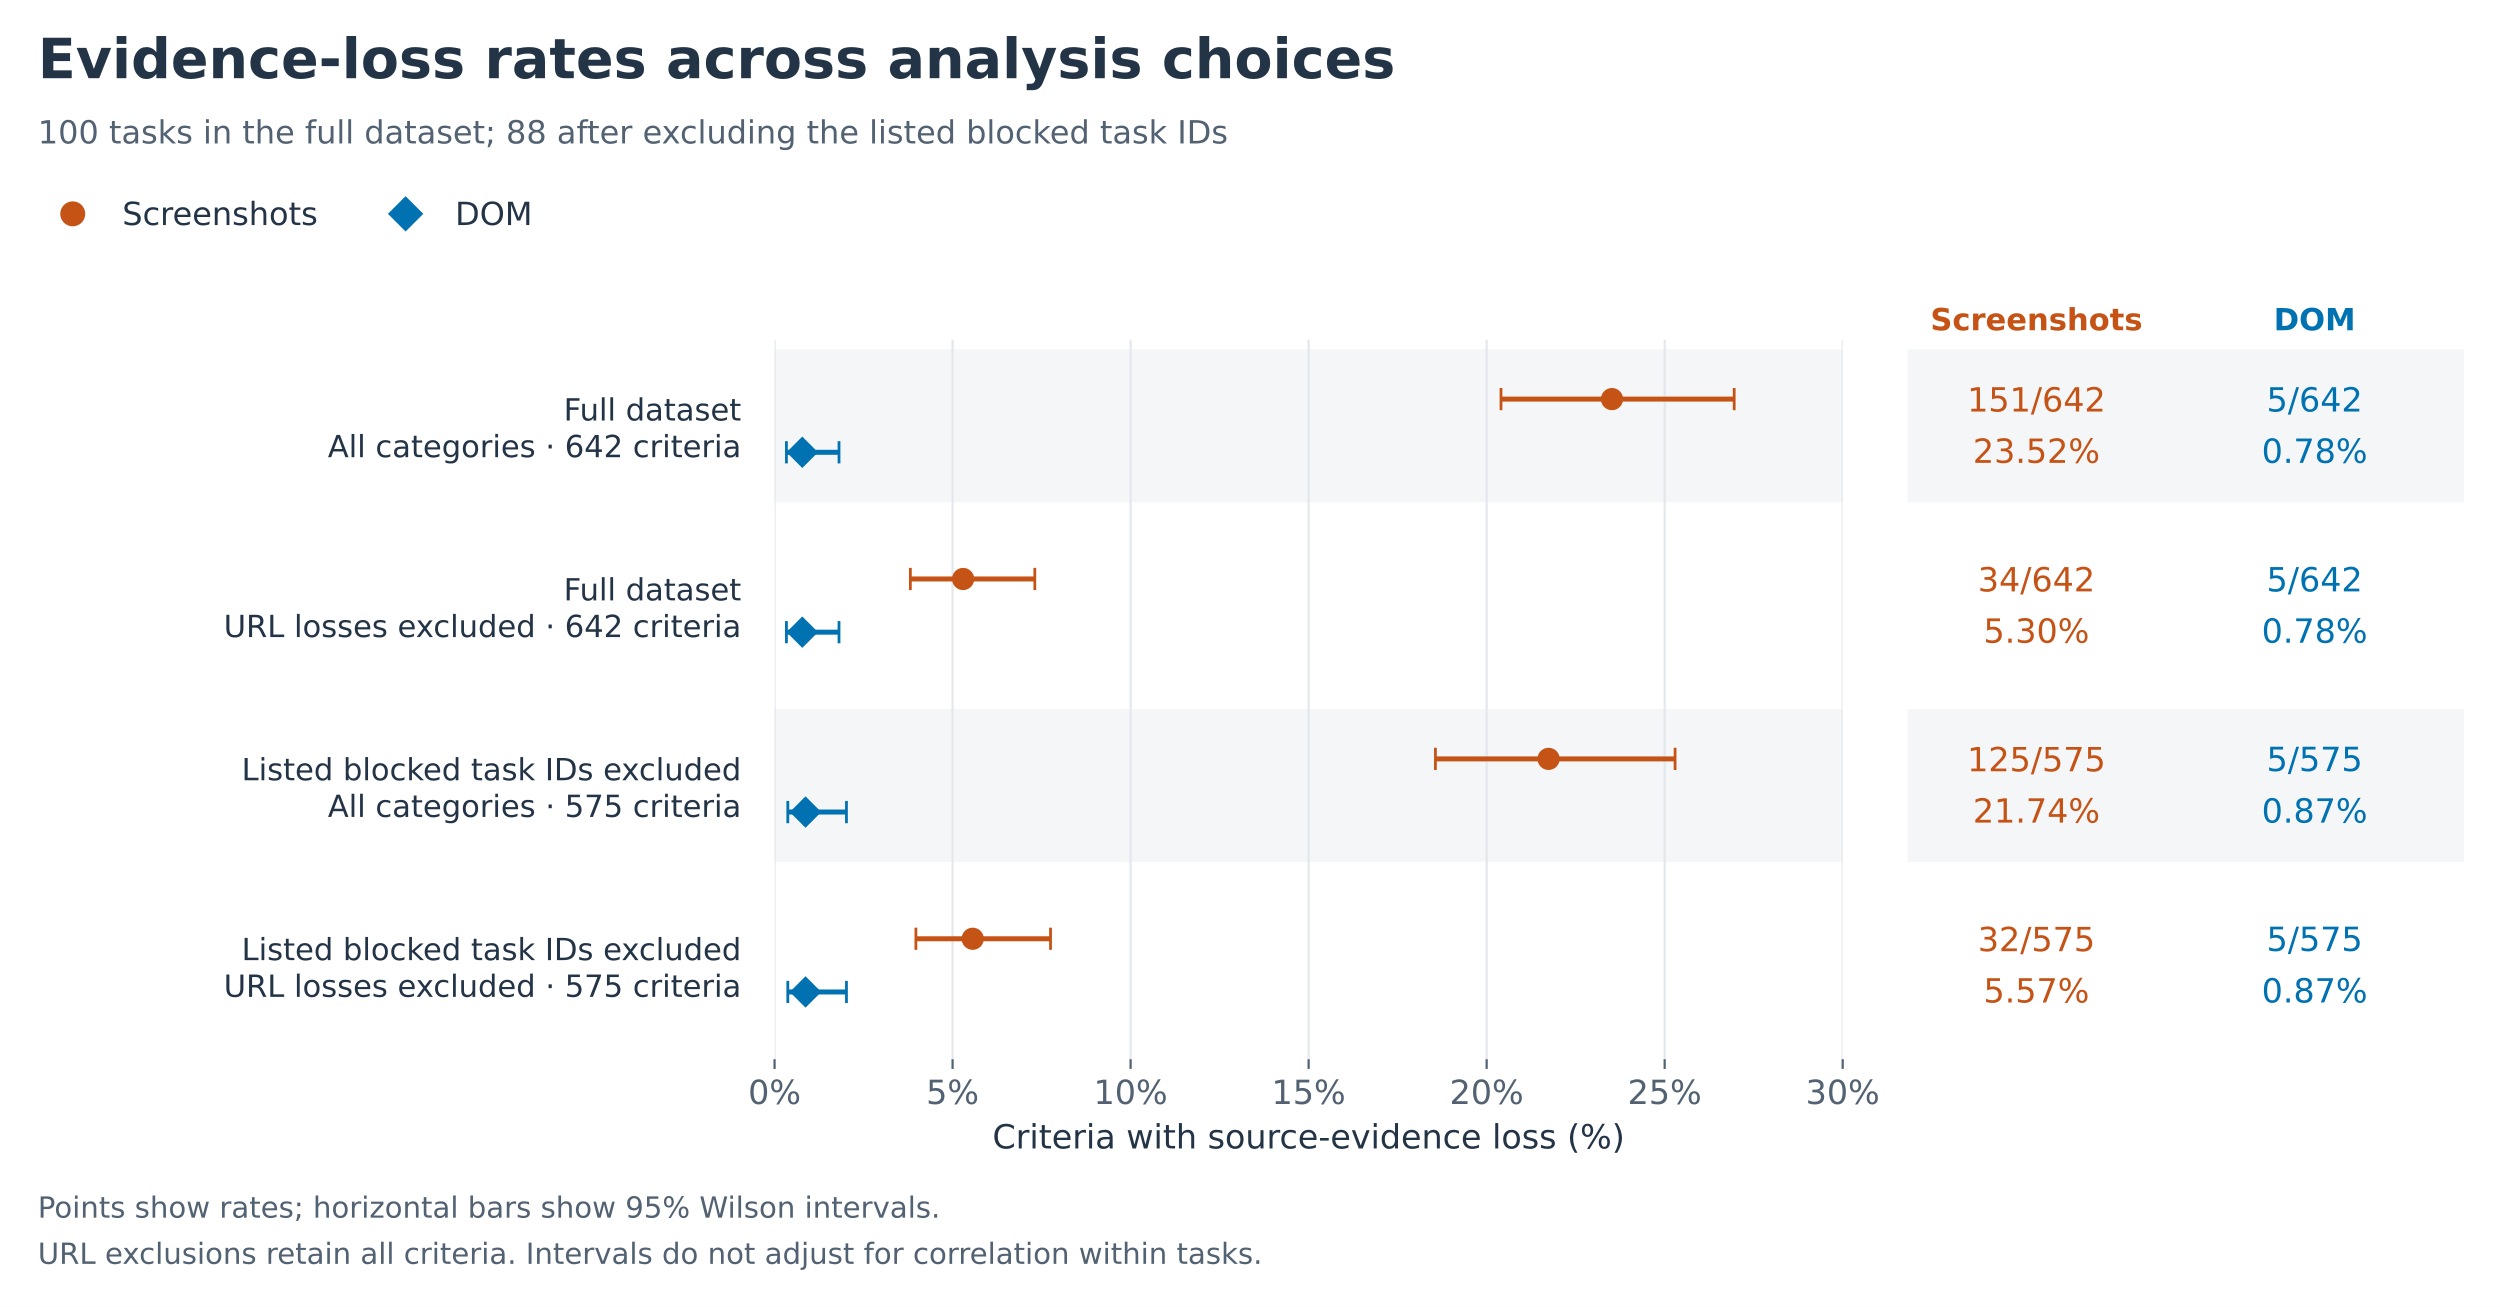
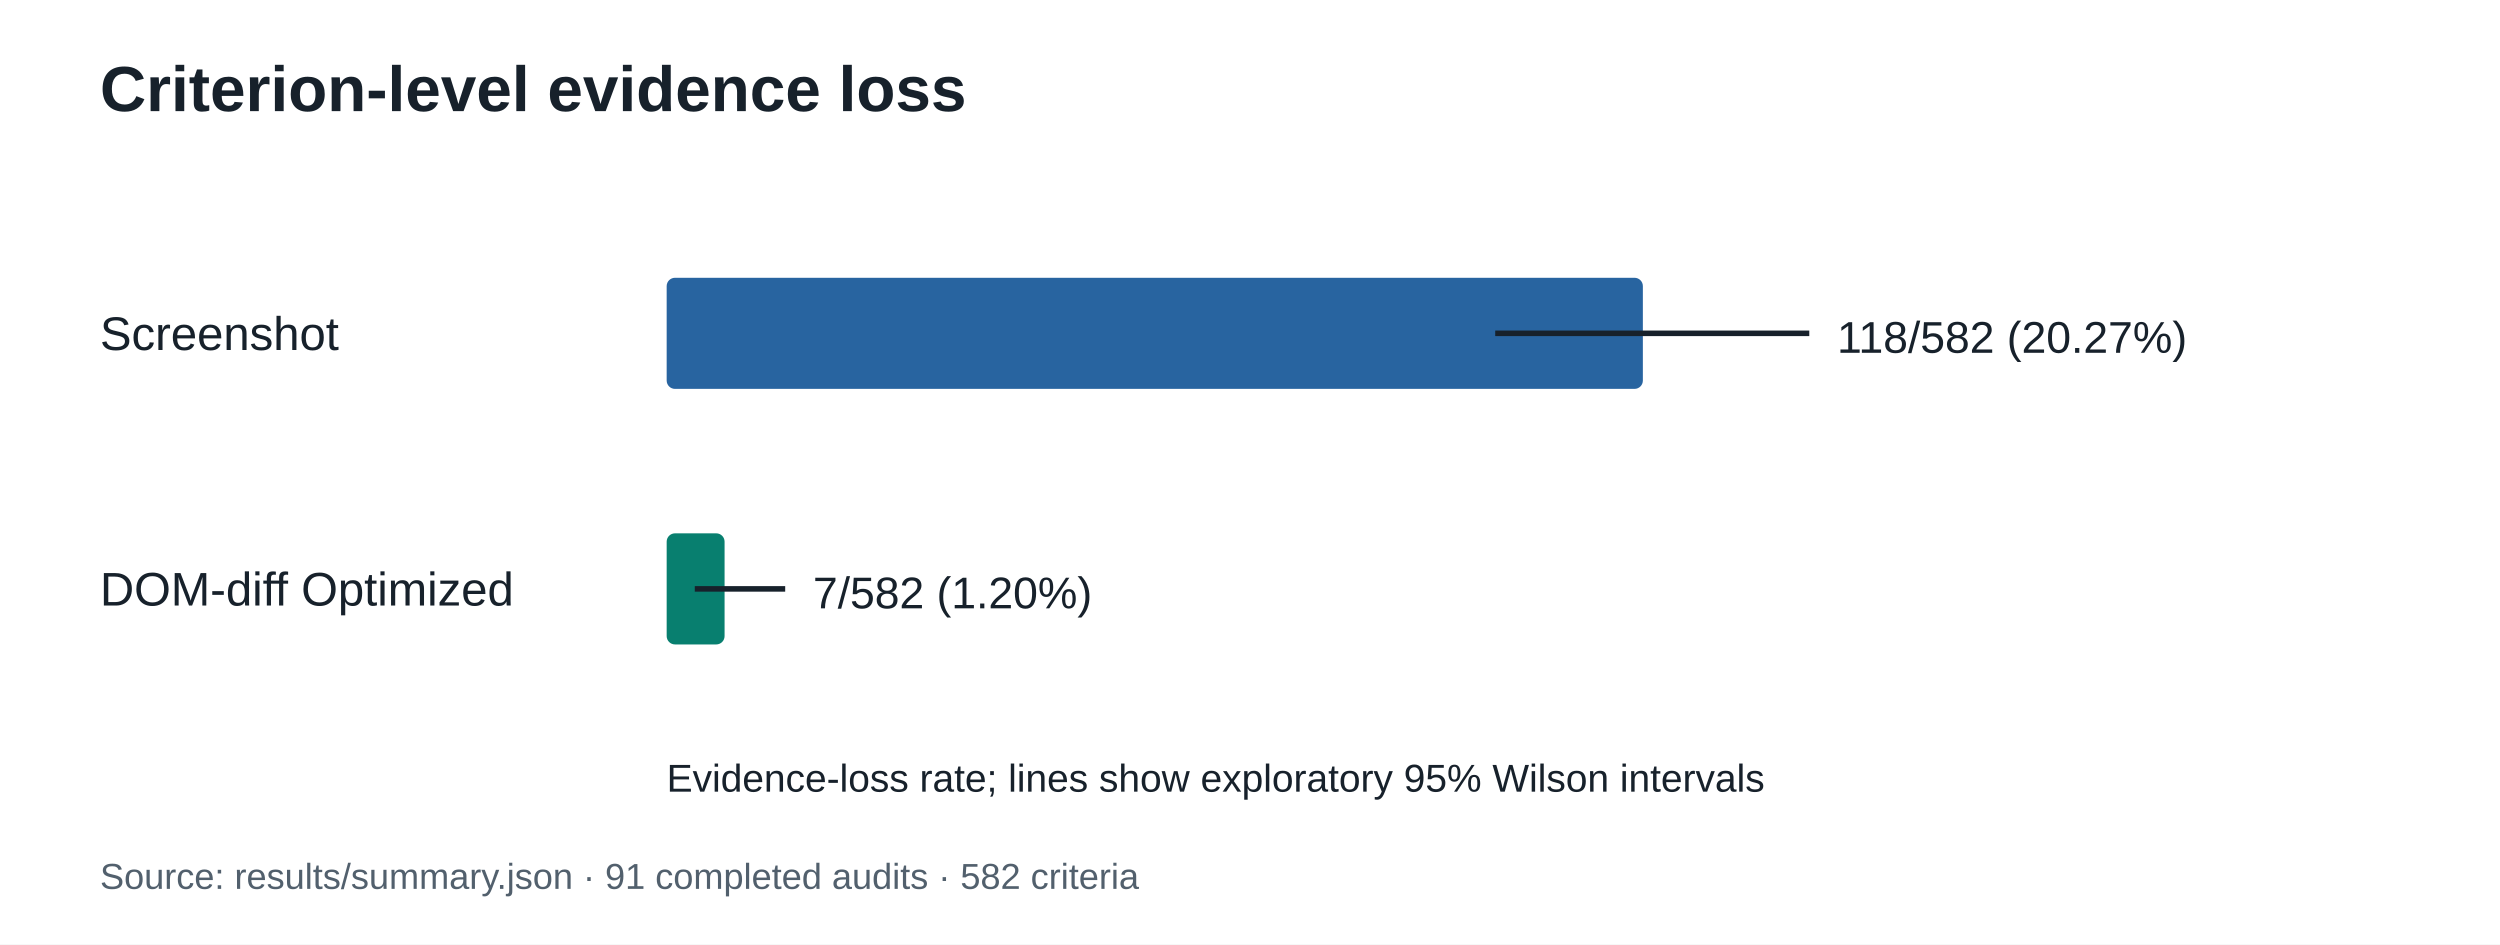
- <svg xmlns="http://www.w3.org/2000/svg" xmlns:xlink="http://www.w3.org/1999/xlink" width="899.823pt" height="470.378pt" viewBox="0 0 899.823 470.378" version="1.1">
-   <defs>
-     <style type="text/css">*{stroke-linejoin: round; stroke-linecap: butt}</style>
-   </defs>
-   <g id="figure_1">
-     <g id="patch_1">
-       <path d="M 0 470.378  L 899.823 470.378  L 899.823 0  L 0 0  z " style="fill: #ffffff" />
-     </g>
-     <g id="axes_1">
-       <g id="patch_2">
-         <path d="M 278.787 381.24  L 663.239 381.24  L 663.239 122.256  L 278.787 122.256  z " style="fill: #ffffff" />
-       </g>
-       <g id="patch_3">
-         <path d="M 278.787 180.246  L 663.239 180.246  L 663.239 126.197  L 278.787 126.197  z " clip-path="url(#paed30c81af)" style="fill: #f4f6f8; stroke: #f4f6f8; stroke-linejoin: miter" />
-       </g>
-       <g id="patch_4">
-         <path d="M 278.787 309.738  L 663.239 309.738  L 663.239 255.689  L 278.787 255.689  z " clip-path="url(#paed30c81af)" style="fill: #f4f6f8; stroke: #f4f6f8; stroke-linejoin: miter" />
-       </g>
-       <g id="matplotlib.axis_1">
-         <g id="xtick_1">
-           <g id="line2d_1">
-             <path d="M 278.787 381.24  L 278.787 122.256  " clip-path="url(#paed30c81af)" style="fill: none; stroke: #e3e8ed; stroke-width: 0.8; stroke-linecap: square" />
-           </g>
-           <g id="line2d_2">
-             <defs>
-               <path id="m11015f4b05" d="M 0 0  L 0 3.5  " style="stroke: #526273; stroke-width: 0.8" />
-             </defs>
-             <g>
-               <use xlink:href="#m11015f4b05" x="278.787" y="381.24" style="fill: #526273; stroke: #526273; stroke-width: 0.8" />
-             </g>
-           </g>
-           <g id="text_1">
-             <text style="font-size: 12px; font-family: 'DejaVu Sans'; text-anchor: middle; fill: #526273" x="278.787" y="397.357" transform="rotate(-0 278.7868 397.3572)">0%</text>
-           </g>
-         </g>
-         <g id="xtick_2">
-           <g id="line2d_3">
-             <path d="M 342.862 381.24  L 342.862 122.256  " clip-path="url(#paed30c81af)" style="fill: none; stroke: #e3e8ed; stroke-width: 0.8; stroke-linecap: square" />
-           </g>
-           <g id="line2d_4">
-             <g>
-               <use xlink:href="#m11015f4b05" x="342.862" y="381.24" style="fill: #526273; stroke: #526273; stroke-width: 0.8" />
-             </g>
-           </g>
-           <g id="text_2">
-             <text style="font-size: 12px; font-family: 'DejaVu Sans'; text-anchor: middle; fill: #526273" x="342.862" y="397.357" transform="rotate(-0 342.8622 397.3572)">5%</text>
-           </g>
-         </g>
-         <g id="xtick_3">
-           <g id="line2d_5">
-             <path d="M 406.938 381.24  L 406.938 122.256  " clip-path="url(#paed30c81af)" style="fill: none; stroke: #e3e8ed; stroke-width: 0.8; stroke-linecap: square" />
-           </g>
-           <g id="line2d_6">
-             <g>
-               <use xlink:href="#m11015f4b05" x="406.938" y="381.24" style="fill: #526273; stroke: #526273; stroke-width: 0.8" />
-             </g>
-           </g>
-           <g id="text_3">
-             <text style="font-size: 12px; font-family: 'DejaVu Sans'; text-anchor: middle; fill: #526273" x="406.938" y="397.357" transform="rotate(-0 406.9377 397.3572)">10%</text>
-           </g>
-         </g>
-         <g id="xtick_4">
-           <g id="line2d_7">
-             <path d="M 471.013 381.24  L 471.013 122.256  " clip-path="url(#paed30c81af)" style="fill: none; stroke: #e3e8ed; stroke-width: 0.8; stroke-linecap: square" />
-           </g>
-           <g id="line2d_8">
-             <g>
-               <use xlink:href="#m11015f4b05" x="471.013" y="381.24" style="fill: #526273; stroke: #526273; stroke-width: 0.8" />
-             </g>
-           </g>
-           <g id="text_4">
-             <text style="font-size: 12px; font-family: 'DejaVu Sans'; text-anchor: middle; fill: #526273" x="471.013" y="397.357" transform="rotate(-0 471.0131 397.3572)">15%</text>
-           </g>
-         </g>
-         <g id="xtick_5">
-           <g id="line2d_9">
-             <path d="M 535.089 381.24  L 535.089 122.256  " clip-path="url(#paed30c81af)" style="fill: none; stroke: #e3e8ed; stroke-width: 0.8; stroke-linecap: square" />
-           </g>
-           <g id="line2d_10">
-             <g>
-               <use xlink:href="#m11015f4b05" x="535.089" y="381.24" style="fill: #526273; stroke: #526273; stroke-width: 0.8" />
-             </g>
-           </g>
-           <g id="text_5">
-             <text style="font-size: 12px; font-family: 'DejaVu Sans'; text-anchor: middle; fill: #526273" x="535.089" y="397.357" transform="rotate(-0 535.0886 397.3572)">20%</text>
-           </g>
-         </g>
-         <g id="xtick_6">
-           <g id="line2d_11">
-             <path d="M 599.164 381.24  L 599.164 122.256  " clip-path="url(#paed30c81af)" style="fill: none; stroke: #e3e8ed; stroke-width: 0.8; stroke-linecap: square" />
-           </g>
-           <g id="line2d_12">
-             <g>
-               <use xlink:href="#m11015f4b05" x="599.164" y="381.24" style="fill: #526273; stroke: #526273; stroke-width: 0.8" />
-             </g>
-           </g>
-           <g id="text_6">
-             <text style="font-size: 12px; font-family: 'DejaVu Sans'; text-anchor: middle; fill: #526273" x="599.164" y="397.357" transform="rotate(-0 599.164 397.3572)">25%</text>
-           </g>
-         </g>
-         <g id="xtick_7">
-           <g id="line2d_13">
-             <path d="M 663.239 381.24  L 663.239 122.256  " clip-path="url(#paed30c81af)" style="fill: none; stroke: #e3e8ed; stroke-width: 0.8; stroke-linecap: square" />
-           </g>
-           <g id="line2d_14">
-             <g>
-               <use xlink:href="#m11015f4b05" x="663.239" y="381.24" style="fill: #526273; stroke: #526273; stroke-width: 0.8" />
-             </g>
-           </g>
-           <g id="text_7">
-             <text style="font-size: 12px; font-family: 'DejaVu Sans'; text-anchor: middle; fill: #526273" x="663.239" y="397.357" transform="rotate(-0 663.2395 397.3572)">30%</text>
-           </g>
-         </g>
-         <g id="text_8">
-           <text style="font-size: 12px; font-family: 'DejaVu Sans'; text-anchor: middle; fill: #243447" x="471.013" y="413.358" transform="rotate(-0 471.0131 413.3581)">Criteria with source-evidence loss (%)</text>
-         </g>
-       </g>
-       <g id="matplotlib.axis_2">
-         <g id="ytick_1">
-           <g id="line2d_15" />
-           <g id="text_9">
-             <text style="font-size: 11px; font-family: 'DejaVu Sans'; fill: #243447" transform="translate(202.894 151.3497)">Full dataset</text>
-             <text style="font-size: 11px; font-family: 'DejaVu Sans'; fill: #243447" transform="translate(117.9877 164.5527)">All categories · 642 criteria</text>
-           </g>
-         </g>
-         <g id="ytick_2">
-           <g id="line2d_16" />
-           <g id="text_10">
-             <text style="font-size: 11px; font-family: 'DejaVu Sans'; fill: #243447" transform="translate(202.894 216.0957)">Full dataset</text>
-             <text style="font-size: 11px; font-family: 'DejaVu Sans'; fill: #243447" transform="translate(80.51555 229.2987)">URL losses excluded · 642 criteria</text>
-           </g>
-         </g>
-         <g id="ytick_3">
-           <g id="line2d_17" />
-           <g id="text_11">
-             <text style="font-size: 11px; font-family: 'DejaVu Sans'; fill: #243447" transform="translate(86.97289 280.8417)">Listed blocked task IDs excluded</text>
-             <text style="font-size: 11px; font-family: 'DejaVu Sans'; fill: #243447" transform="translate(117.9877 294.0447)">All categories · 575 criteria</text>
-           </g>
-         </g>
-         <g id="ytick_4">
-           <g id="line2d_18" />
-           <g id="text_12">
-             <text style="font-size: 11px; font-family: 'DejaVu Sans'; fill: #243447" transform="translate(86.97289 345.5877)">Listed blocked task IDs excluded</text>
-             <text style="font-size: 11px; font-family: 'DejaVu Sans'; fill: #243447" transform="translate(80.51555 358.7907)">URL losses excluded · 575 criteria</text>
-           </g>
-         </g>
-       </g>
-       <g id="LineCollection_1">
-         <path d="M 540.253 143.65  L 624.186 143.65  " clip-path="url(#paed30c81af)" style="fill: none; stroke: #c65316; stroke-width: 1.8" />
-       </g>
-       <g id="line2d_19">
-         <defs>
-           <path id="md897e401fa" d="M 0 4  L 0 -4  " style="stroke: #c65316" />
-         </defs>
-         <g clip-path="url(#paed30c81af)">
-           <use xlink:href="#md897e401fa" x="540.253" y="143.65" style="fill: #c65316; stroke: #c65316" />
-         </g>
-       </g>
-       <g id="line2d_20">
-         <g clip-path="url(#paed30c81af)">
-           <use xlink:href="#md897e401fa" x="624.186" y="143.65" style="fill: #c65316; stroke: #c65316" />
-         </g>
-       </g>
-       <g id="LineCollection_2">
-         <path d="M 283.056 162.793  L 301.983 162.793  " clip-path="url(#paed30c81af)" style="fill: none; stroke: #0072b2; stroke-width: 1.8" />
-       </g>
-       <g id="line2d_21">
-         <defs>
-           <path id="md3554bae2f" d="M 0 4  L 0 -4  " style="stroke: #0072b2" />
-         </defs>
-         <g clip-path="url(#paed30c81af)">
-           <use xlink:href="#md3554bae2f" x="283.056" y="162.793" style="fill: #0072b2; stroke: #0072b2" />
-         </g>
-       </g>
-       <g id="line2d_22">
-         <g clip-path="url(#paed30c81af)">
-           <use xlink:href="#md3554bae2f" x="301.983" y="162.793" style="fill: #0072b2; stroke: #0072b2" />
-         </g>
-       </g>
-       <g id="LineCollection_3">
-         <path d="M 327.667 208.396  L 372.457 208.396  " clip-path="url(#paed30c81af)" style="fill: none; stroke: #c65316; stroke-width: 1.8" />
-       </g>
-       <g id="line2d_23">
-         <g clip-path="url(#paed30c81af)">
-           <use xlink:href="#md897e401fa" x="327.667" y="208.396" style="fill: #c65316; stroke: #c65316" />
-         </g>
-       </g>
-       <g id="line2d_24">
-         <g clip-path="url(#paed30c81af)">
-           <use xlink:href="#md897e401fa" x="372.457" y="208.396" style="fill: #c65316; stroke: #c65316" />
-         </g>
-       </g>
-       <g id="LineCollection_4">
-         <path d="M 283.056 227.539  L 301.983 227.539  " clip-path="url(#paed30c81af)" style="fill: none; stroke: #0072b2; stroke-width: 1.8" />
-       </g>
-       <g id="line2d_25">
-         <g clip-path="url(#paed30c81af)">
-           <use xlink:href="#md3554bae2f" x="283.056" y="227.539" style="fill: #0072b2; stroke: #0072b2" />
-         </g>
-       </g>
-       <g id="line2d_26">
-         <g clip-path="url(#paed30c81af)">
-           <use xlink:href="#md3554bae2f" x="301.983" y="227.539" style="fill: #0072b2; stroke: #0072b2" />
-         </g>
-       </g>
-       <g id="LineCollection_5">
-         <path d="M 516.651 273.142  L 602.907 273.142  " clip-path="url(#paed30c81af)" style="fill: none; stroke: #c65316; stroke-width: 1.8" />
-       </g>
-       <g id="line2d_27">
-         <g clip-path="url(#paed30c81af)">
-           <use xlink:href="#md897e401fa" x="516.651" y="273.142" style="fill: #c65316; stroke: #c65316" />
-         </g>
-       </g>
-       <g id="line2d_28">
-         <g clip-path="url(#paed30c81af)">
-           <use xlink:href="#md897e401fa" x="602.907" y="273.142" style="fill: #c65316; stroke: #c65316" />
-         </g>
-       </g>
-       <g id="LineCollection_6">
-         <path d="M 283.554 292.285  L 304.664 292.285  " clip-path="url(#paed30c81af)" style="fill: none; stroke: #0072b2; stroke-width: 1.8" />
-       </g>
-       <g id="line2d_29">
-         <g clip-path="url(#paed30c81af)">
-           <use xlink:href="#md3554bae2f" x="283.554" y="292.285" style="fill: #0072b2; stroke: #0072b2" />
-         </g>
-       </g>
-       <g id="line2d_30">
-         <g clip-path="url(#paed30c81af)">
-           <use xlink:href="#md3554bae2f" x="304.664" y="292.285" style="fill: #0072b2; stroke: #0072b2" />
-         </g>
-       </g>
-       <g id="LineCollection_7">
-         <path d="M 329.655 337.888  L 378.114 337.888  " clip-path="url(#paed30c81af)" style="fill: none; stroke: #c65316; stroke-width: 1.8" />
-       </g>
-       <g id="line2d_31">
-         <g clip-path="url(#paed30c81af)">
-           <use xlink:href="#md897e401fa" x="329.655" y="337.888" style="fill: #c65316; stroke: #c65316" />
-         </g>
-       </g>
-       <g id="line2d_32">
-         <g clip-path="url(#paed30c81af)">
-           <use xlink:href="#md897e401fa" x="378.114" y="337.888" style="fill: #c65316; stroke: #c65316" />
-         </g>
-       </g>
-       <g id="LineCollection_8">
-         <path d="M 283.554 357.031  L 304.664 357.031  " clip-path="url(#paed30c81af)" style="fill: none; stroke: #0072b2; stroke-width: 1.8" />
-       </g>
-       <g id="line2d_33">
-         <g clip-path="url(#paed30c81af)">
-           <use xlink:href="#md3554bae2f" x="283.554" y="357.031" style="fill: #0072b2; stroke: #0072b2" />
-         </g>
-       </g>
-       <g id="line2d_34">
-         <g clip-path="url(#paed30c81af)">
-           <use xlink:href="#md3554bae2f" x="304.664" y="357.031" style="fill: #0072b2; stroke: #0072b2" />
-         </g>
-       </g>
-       <g id="line2d_35">
-         <defs>
-           <path id="ma9fee4c71b" d="M 0 3.5  C 0.928 3.5 1.819 3.131 2.475 2.475  C 3.131 1.819 3.5 0.928 3.5 0  C 3.5 -0.928 3.131 -1.819 2.475 -2.475  C 1.819 -3.131 0.928 -3.5 0 -3.5  C -0.928 -3.5 -1.819 -3.131 -2.475 -2.475  C -3.131 -1.819 -3.5 -0.928 -3.5 0  C -3.5 0.928 -3.131 1.819 -2.475 2.475  C -1.819 3.131 -0.928 3.5 0 3.5  z " style="stroke: #c65316" />
-         </defs>
-         <g clip-path="url(#paed30c81af)">
-           <use xlink:href="#ma9fee4c71b" x="580.201" y="143.65" style="fill: #c65316; stroke: #c65316" />
-         </g>
-       </g>
-       <g id="line2d_36">
-         <defs>
-           <path id="me2d4b372e8" d="M -0 4.95  L 4.95 0  L 0 -4.95  L -4.95 -0  z " style="stroke: #0072b2; stroke-linejoin: miter" />
-         </defs>
-         <g clip-path="url(#paed30c81af)">
-           <use xlink:href="#me2d4b372e8" x="288.767" y="162.793" style="fill: #0072b2; stroke: #0072b2; stroke-linejoin: miter" />
-         </g>
-       </g>
-       <g id="line2d_37">
-         <g clip-path="url(#paed30c81af)">
-           <use xlink:href="#ma9fee4c71b" x="346.655" y="208.396" style="fill: #c65316; stroke: #c65316" />
-         </g>
-       </g>
-       <g id="line2d_38">
-         <g clip-path="url(#paed30c81af)">
-           <use xlink:href="#me2d4b372e8" x="288.767" y="227.539" style="fill: #0072b2; stroke: #0072b2; stroke-linejoin: miter" />
-         </g>
-       </g>
-       <g id="line2d_39">
-         <g clip-path="url(#paed30c81af)">
-           <use xlink:href="#ma9fee4c71b" x="557.376" y="273.142" style="fill: #c65316; stroke: #c65316" />
-         </g>
-       </g>
-       <g id="line2d_40">
-         <g clip-path="url(#paed30c81af)">
-           <use xlink:href="#me2d4b372e8" x="289.93" y="292.285" style="fill: #0072b2; stroke: #0072b2; stroke-linejoin: miter" />
-         </g>
-       </g>
-       <g id="line2d_41">
-         <g clip-path="url(#paed30c81af)">
-           <use xlink:href="#ma9fee4c71b" x="350.106" y="337.888" style="fill: #c65316; stroke: #c65316" />
-         </g>
-       </g>
-       <g id="line2d_42">
-         <g clip-path="url(#paed30c81af)">
-           <use xlink:href="#me2d4b372e8" x="289.93" y="357.031" style="fill: #0072b2; stroke: #0072b2; stroke-linejoin: miter" />
-         </g>
-       </g>
-     </g>
-     <g id="axes_2">
-       <g id="patch_5">
-         <path d="M 686.627 180.246  L 886.863 180.246  L 886.863 126.197  L 686.627 126.197  z " clip-path="url(#pb799894b57)" style="fill: #f4f6f8; stroke: #f4f6f8; stroke-linejoin: miter" />
-       </g>
-       <g id="patch_6">
-         <path d="M 686.627 309.738  L 886.863 309.738  L 886.863 255.689  L 686.627 255.689  z " clip-path="url(#pb799894b57)" style="fill: #f4f6f8; stroke: #f4f6f8; stroke-linejoin: miter" />
-       </g>
-       <g id="text_13">
-         <text style="font-size: 12px; font-family: 'DejaVu Sans'; fill: #c65316" transform="translate(708.0516 148.1177)">151/642</text>
-         <text style="font-size: 12px; font-family: 'DejaVu Sans'; fill: #c65316" transform="translate(710.1001 166.5893)">23.52%</text>
-       </g>
-       <g id="text_14">
-         <text style="font-size: 12px; font-family: 'DejaVu Sans'; fill: #0072b2" transform="translate(815.8045 148.1177)">5/642</text>
-         <text style="font-size: 12px; font-family: 'DejaVu Sans'; fill: #0072b2" transform="translate(814.0355 166.5893)">0.78%</text>
-       </g>
-       <g id="text_15">
-         <text style="font-size: 12px; font-family: 'DejaVu Sans'; fill: #c65316" transform="translate(711.8691 212.8637)">34/642</text>
-         <text style="font-size: 12px; font-family: 'DejaVu Sans'; fill: #c65316" transform="translate(713.9176 231.3353)">5.30%</text>
-       </g>
-       <g id="text_16">
-         <text style="font-size: 12px; font-family: 'DejaVu Sans'; fill: #0072b2" transform="translate(815.8045 212.8637)">5/642</text>
-         <text style="font-size: 12px; font-family: 'DejaVu Sans'; fill: #0072b2" transform="translate(814.0355 231.3353)">0.78%</text>
-       </g>
-       <g id="text_17">
-         <text style="font-size: 12px; font-family: 'DejaVu Sans'; fill: #c65316" transform="translate(708.0516 277.6097)">125/575</text>
-         <text style="font-size: 12px; font-family: 'DejaVu Sans'; fill: #c65316" transform="translate(710.1001 296.0813)">21.74%</text>
-       </g>
-       <g id="text_18">
-         <text style="font-size: 12px; font-family: 'DejaVu Sans'; fill: #0072b2" transform="translate(815.8045 277.531)">5/575</text>
-         <text style="font-size: 12px; font-family: 'DejaVu Sans'; fill: #0072b2" transform="translate(814.0355 296.0813)">0.87%</text>
-       </g>
-       <g id="text_19">
-         <text style="font-size: 12px; font-family: 'DejaVu Sans'; fill: #c65316" transform="translate(711.8691 342.3557)">32/575</text>
-         <text style="font-size: 12px; font-family: 'DejaVu Sans'; fill: #c65316" transform="translate(713.9176 360.8273)">5.57%</text>
-       </g>
-       <g id="text_20">
-         <text style="font-size: 12px; font-family: 'DejaVu Sans'; fill: #0072b2" transform="translate(815.8045 342.277)">5/575</text>
-         <text style="font-size: 12px; font-family: 'DejaVu Sans'; fill: #0072b2" transform="translate(814.0355 360.8273)">0.87%</text>
-       </g>
-       <g id="text_21">
-         <text style="font-weight: 700; font-size: 11px; font-family: 'DejaVu Sans'; text-anchor: middle; fill: #c65316" x="732.978" y="118.878" transform="rotate(-0 732.9779 118.8779)">Screenshots</text>
-       </g>
-       <g id="text_22">
-         <text style="font-weight: 700; font-size: 11px; font-family: 'DejaVu Sans'; text-anchor: middle; fill: #0072b2" x="833.096" y="118.878" transform="rotate(-0 833.0958 118.8779)">DOM</text>
-       </g>
-     </g>
-     <g id="text_23">
-       <text style="font-weight: 700; font-size: 20px; font-family: 'DejaVu Sans'; text-anchor: start; fill: #243447" x="13.611" y="28.157" transform="rotate(-0 13.6108 28.15687)">Evidence-loss rates across analysis choices</text>
-     </g>
-     <g id="text_24">
-       <text style="font-size: 11.5px; font-family: 'DejaVu Sans'; text-anchor: start; fill: #526273" x="13.611" y="51.636" transform="rotate(-0 13.6108 51.6358)">100 tasks in the full dataset; 88 after excluding the listed blocked task IDs</text>
-     </g>
-     <g id="text_25">
-       <text style="font-size: 10.5px; font-family: 'DejaVu Sans'; text-anchor: start; fill: #526273" x="13.611" y="438.264" transform="rotate(-0 13.6108 438.264)">Points show rates; horizontal bars show 95% Wilson intervals.</text>
-     </g>
-     <g id="text_26">
-       <text style="font-size: 10.5px; font-family: 'DejaVu Sans'; text-anchor: start; fill: #526273" x="13.611" y="454.896" transform="rotate(-0 13.6108 454.896)">URL exclusions retain all criteria. Intervals do not adjust for correlation within tasks.</text>
-     </g>
-     <g id="legend_1">
-       <g id="line2d_43">
-         <defs>
-           <path id="m1e779d9ac1" d="M 0 4  C 1.061 4 2.078 3.579 2.828 2.828  C 3.579 2.078 4 1.061 4 0  C 4 -1.061 3.579 -2.078 2.828 -2.828  C 2.078 -3.579 1.061 -4 0 -4  C -1.061 -4 -2.078 -3.579 -2.828 -2.828  C -3.579 -2.078 -4 -1.061 -4 0  C -4 1.061 -3.579 2.078 -2.828 2.828  C -2.078 3.579 -1.061 4 0 4  z " style="stroke: #c65316" />
-         </defs>
-         <g>
-           <use xlink:href="#m1e779d9ac1" x="26.185" y="76.969" style="fill: #c65316; stroke: #c65316" />
-         </g>
-       </g>
-       <g id="text_27">
-         <text style="font-size: 11.5px; font-family: 'DejaVu Sans'; text-anchor: start; fill: #243447" x="44.01" y="80.994" transform="rotate(-0 44.01 80.9938)">Screenshots</text>
-       </g>
-       <g id="line2d_44">
-         <defs>
-           <path id="mbf9d262123" d="M -0 5.657  L 5.657 0  L 0 -5.657  L -5.657 -0  z " style="stroke: #0072b2; stroke-linejoin: miter" />
-         </defs>
-         <g>
-           <use xlink:href="#mbf9d262123" x="145.988" y="76.969" style="fill: #0072b2; stroke: #0072b2; stroke-linejoin: miter" />
-         </g>
-       </g>
-       <g id="text_28">
-         <text style="font-size: 11.5px; font-family: 'DejaVu Sans'; text-anchor: start; fill: #243447" x="163.813" y="80.994" transform="rotate(-0 163.813 80.9938)">DOM</text>
-       </g>
-     </g>
+ <svg xmlns="http://www.w3.org/2000/svg" width="900" height="340" viewBox="0 0 900 340" role="img" aria-labelledby="title desc">
+   <rect width="900" height="340" fill="white" />
+   <g font-family="Arial, sans-serif" fill="#17212b">
+     <text x="36" y="40" font-size="23" font-weight="bold">Criterion-level evidence loss</text>
+     <text x="36" y="126" font-size="17">Screenshot</text>
+     <rect x="240" y="100" width="351.432" height="40" rx="3" fill="#2864a0" />
+     <line x1="538.277" y1="120" x2="651.343" y2="120" stroke="#17212b" stroke-width="2" />
+     <text x="661.343" y="127" font-size="16">118/582 (20.27%)</text>
+     <text x="36" y="218" font-size="17">DOM-diff Optimized</text>
+     <rect x="240" y="192" width="20.848" height="40" rx="3" fill="#087f6f" />
+     <line x1="250.119" y1="212" x2="282.669" y2="212" stroke="#17212b" stroke-width="2" />
+     <text x="292.669" y="219" font-size="16">7/582 (1.20%)</text>
+     <text x="240" y="285" font-size="14">Evidence-loss rate; lines show exploratory 95% Wilson intervals</text>
+     <text x="36" y="320" font-size="13" fill="#52606d">Source: results/summary.json · 91 completed audits · 582 criteria</text>
  </g>
-   <defs>
-     <clipPath id="paed30c81af">
-       <rect x="278.787" y="122.256" width="384.453" height="258.984" />
-     </clipPath>
-     <clipPath id="pb799894b57">
-       <rect x="686.627" y="122.256" width="200.236" height="258.984" />
-     </clipPath>
-   </defs>
</svg>
